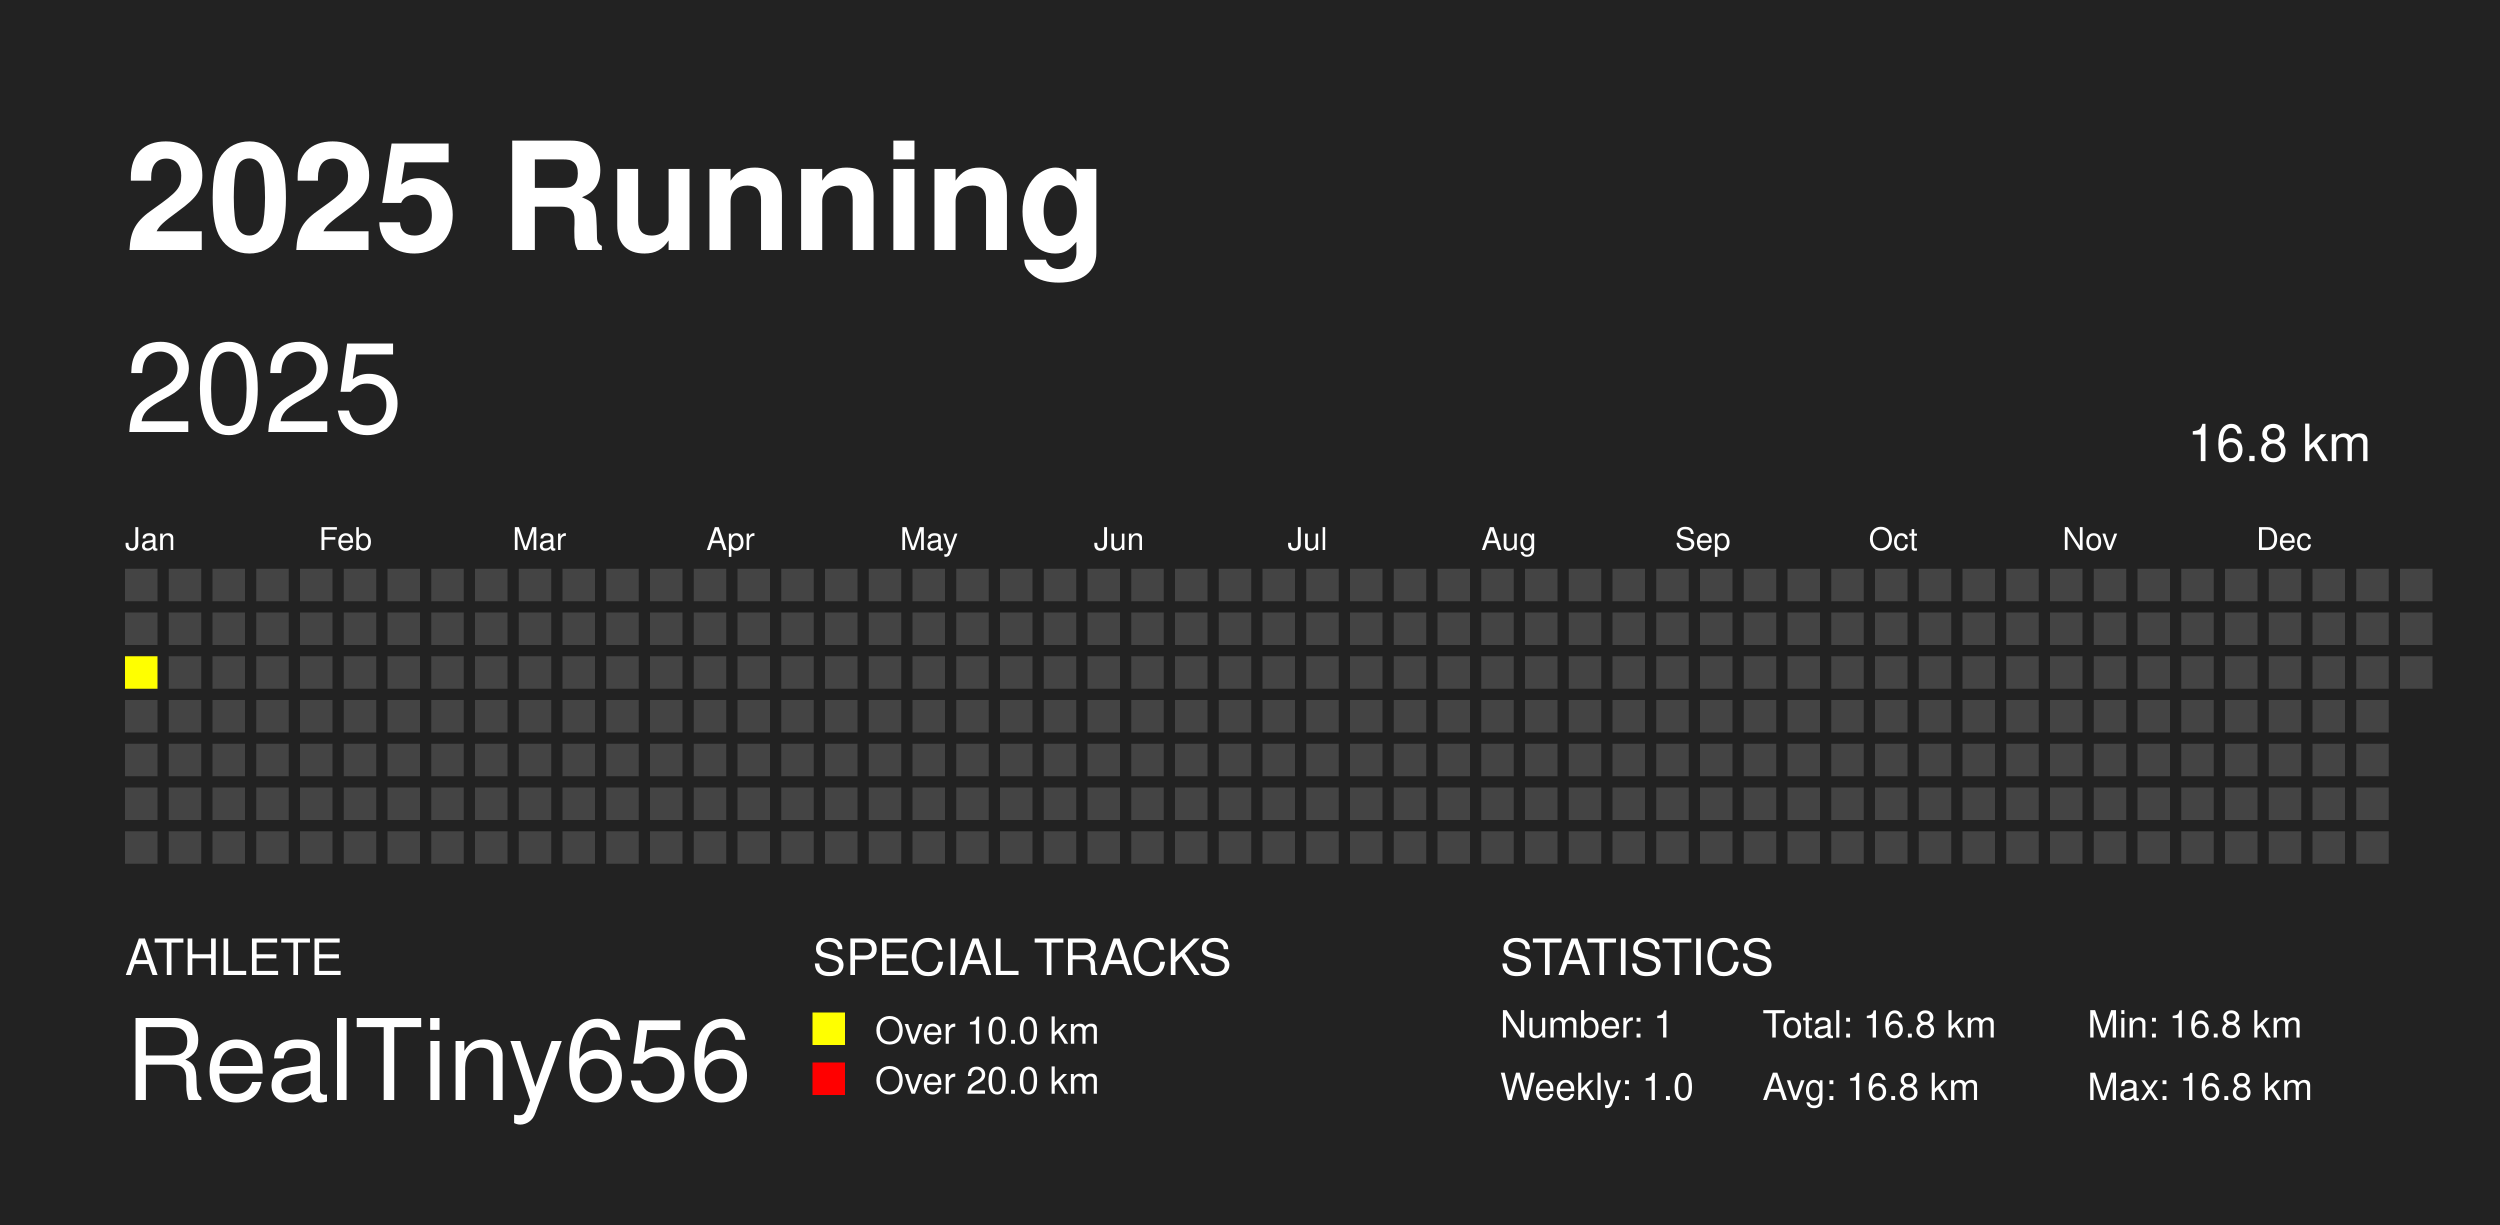
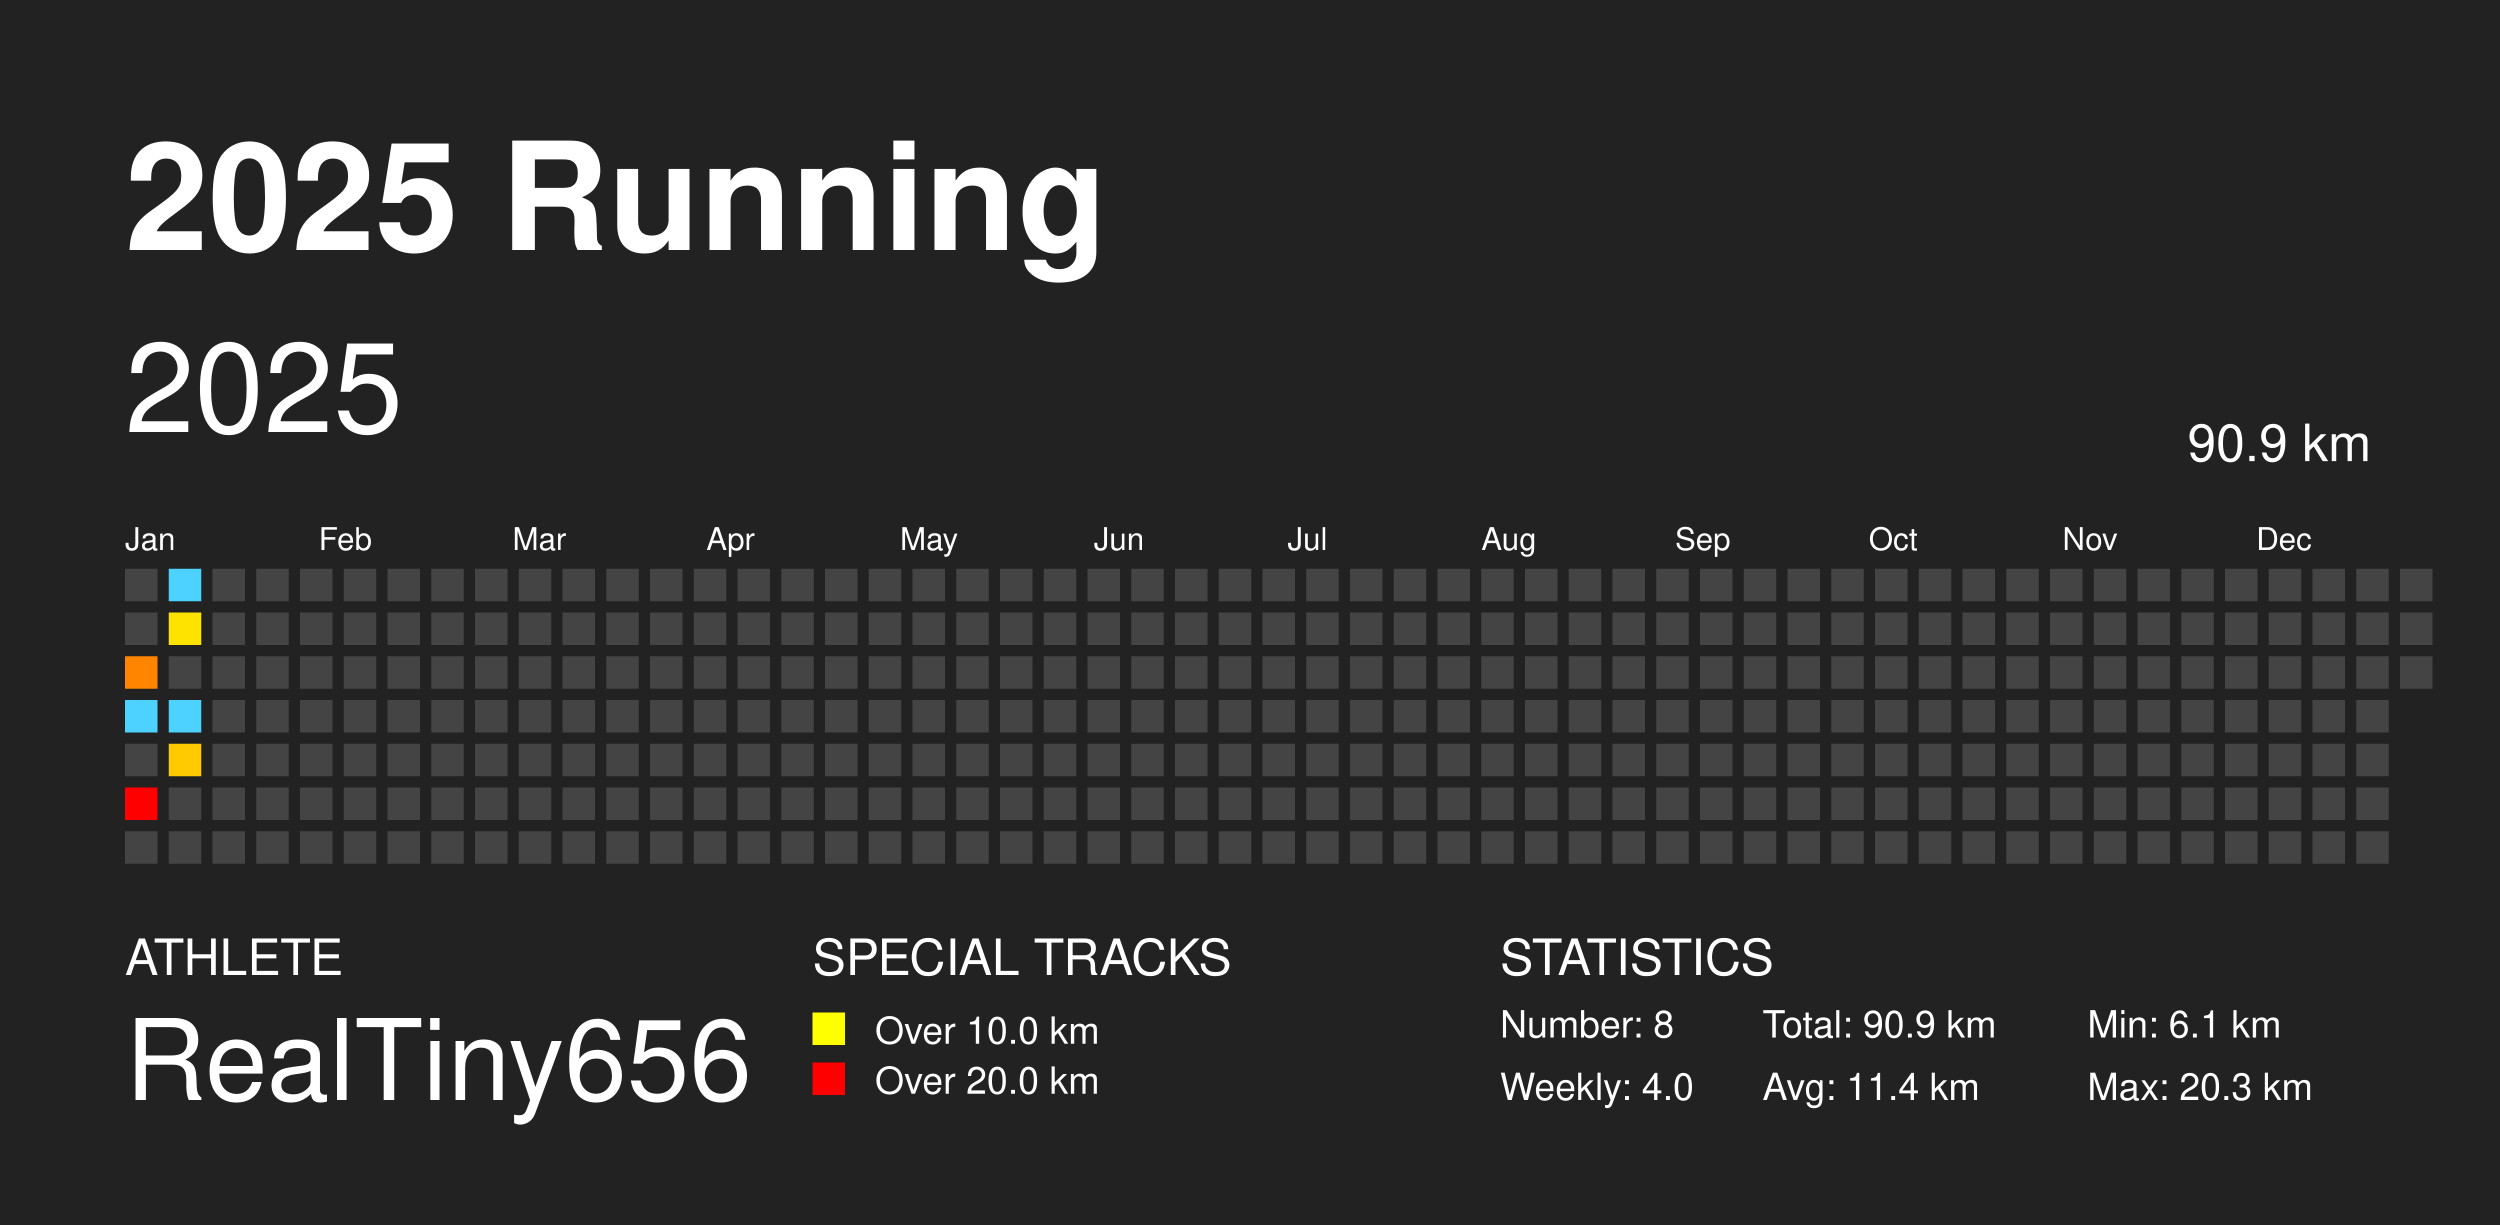
<svg xmlns="http://www.w3.org/2000/svg" baseProfile="full" height="98mm" version="1.1" viewBox="0,0,200,98" width="200mm">
  <defs />
  <rect fill="#222222" height="98" width="200" x="0" y="0" />
  <text fill="#FFFFFF" style="font-size:12px; font-family: system-ui, -apple-system, BlinkMacSystemFont, &quot;Helvetica Neue&quot;, Helvetica, &quot;Segoe UI&quot;, Arial, &quot;PingFang SC&quot;, &quot;Hiragino Sans GB&quot;, &quot;Heiti SC&quot;, &quot;Microsoft YaHei&quot;, &quot;WenQuanYi Micro Hei&quot;, sans-serif; font-weight:bold;" x="10" y="20">2025 Running</text>
  <text fill="#FFFFFF" style="font-size:4px; font-family: system-ui, -apple-system, BlinkMacSystemFont, &quot;Helvetica Neue&quot;, Helvetica, &quot;Segoe UI&quot;, Arial, &quot;PingFang SC&quot;, &quot;Hiragino Sans GB&quot;, &quot;Heiti SC&quot;, &quot;Microsoft YaHei&quot;, &quot;WenQuanYi Micro Hei&quot;, sans-serif;" x="10" y="78">ATHLETE</text>
  <text fill="#FFFFFF" style="font-size:9px; font-family: system-ui, -apple-system, BlinkMacSystemFont, &quot;Helvetica Neue&quot;, Helvetica, &quot;Segoe UI&quot;, Arial, &quot;PingFang SC&quot;, &quot;Hiragino Sans GB&quot;, &quot;Heiti SC&quot;, &quot;Microsoft YaHei&quot;, &quot;WenQuanYi Micro Hei&quot;, sans-serif;" x="10" y="88">RealTiny656</text>
  <text fill="#FFFFFF" style="font-size:4px; font-family: system-ui, -apple-system, BlinkMacSystemFont, &quot;Helvetica Neue&quot;, Helvetica, &quot;Segoe UI&quot;, Arial, &quot;PingFang SC&quot;, &quot;Hiragino Sans GB&quot;, &quot;Heiti SC&quot;, &quot;Microsoft YaHei&quot;, &quot;WenQuanYi Micro Hei&quot;, sans-serif;" x="65" y="78">SPECIAL TRACKS</text>
  <rect fill="yellow" height="2.6" width="2.6" x="65" y="81" />
  <text fill="#FFFFFF" style="font-size:3px; font-family: system-ui, -apple-system, BlinkMacSystemFont, &quot;Helvetica Neue&quot;, Helvetica, &quot;Segoe UI&quot;, Arial, &quot;PingFang SC&quot;, &quot;Hiragino Sans GB&quot;, &quot;Heiti SC&quot;, &quot;Microsoft YaHei&quot;, &quot;WenQuanYi Micro Hei&quot;, sans-serif;" x="70" y="83.5">Over 10.0 km</text>
  <rect fill="red" height="2.6" width="2.6" x="65" y="85" />
  <text fill="#FFFFFF" style="font-size:3px; font-family: system-ui, -apple-system, BlinkMacSystemFont, &quot;Helvetica Neue&quot;, Helvetica, &quot;Segoe UI&quot;, Arial, &quot;PingFang SC&quot;, &quot;Hiragino Sans GB&quot;, &quot;Heiti SC&quot;, &quot;Microsoft YaHei&quot;, &quot;WenQuanYi Micro Hei&quot;, sans-serif;" x="70" y="87.5">Over 20.0 km</text>
  <text fill="#FFFFFF" style="font-size:4px; font-family: system-ui, -apple-system, BlinkMacSystemFont, &quot;Helvetica Neue&quot;, Helvetica, &quot;Segoe UI&quot;, Arial, &quot;PingFang SC&quot;, &quot;Hiragino Sans GB&quot;, &quot;Heiti SC&quot;, &quot;Microsoft YaHei&quot;, &quot;WenQuanYi Micro Hei&quot;, sans-serif;" x="120" y="78">STATISTICS</text>
-   <text fill="#FFFFFF" style="font-size:3px; font-family: system-ui, -apple-system, BlinkMacSystemFont, &quot;Helvetica Neue&quot;, Helvetica, &quot;Segoe UI&quot;, Arial, &quot;PingFang SC&quot;, &quot;Hiragino Sans GB&quot;, &quot;Heiti SC&quot;, &quot;Microsoft YaHei&quot;, &quot;WenQuanYi Micro Hei&quot;, sans-serif;" x="120" y="83">Number: 1</text>
-   <text fill="#FFFFFF" style="font-size:3px; font-family: system-ui, -apple-system, BlinkMacSystemFont, &quot;Helvetica Neue&quot;, Helvetica, &quot;Segoe UI&quot;, Arial, &quot;PingFang SC&quot;, &quot;Hiragino Sans GB&quot;, &quot;Heiti SC&quot;, &quot;Microsoft YaHei&quot;, &quot;WenQuanYi Micro Hei&quot;, sans-serif;" x="120" y="88">Weekly: 1.0</text>
-   <text fill="#FFFFFF" style="font-size:3px; font-family: system-ui, -apple-system, BlinkMacSystemFont, &quot;Helvetica Neue&quot;, Helvetica, &quot;Segoe UI&quot;, Arial, &quot;PingFang SC&quot;, &quot;Hiragino Sans GB&quot;, &quot;Heiti SC&quot;, &quot;Microsoft YaHei&quot;, &quot;WenQuanYi Micro Hei&quot;, sans-serif;" x="141" y="83">Total: 16.8 km</text>
-   <text fill="#FFFFFF" style="font-size:3px; font-family: system-ui, -apple-system, BlinkMacSystemFont, &quot;Helvetica Neue&quot;, Helvetica, &quot;Segoe UI&quot;, Arial, &quot;PingFang SC&quot;, &quot;Hiragino Sans GB&quot;, &quot;Heiti SC&quot;, &quot;Microsoft YaHei&quot;, &quot;WenQuanYi Micro Hei&quot;, sans-serif;" x="141" y="88">Avg: 16.8 km</text>
-   <text fill="#FFFFFF" style="font-size:3px; font-family: system-ui, -apple-system, BlinkMacSystemFont, &quot;Helvetica Neue&quot;, Helvetica, &quot;Segoe UI&quot;, Arial, &quot;PingFang SC&quot;, &quot;Hiragino Sans GB&quot;, &quot;Heiti SC&quot;, &quot;Microsoft YaHei&quot;, &quot;WenQuanYi Micro Hei&quot;, sans-serif;" x="167" y="83">Min: 16.8 km</text>
-   <text fill="#FFFFFF" style="font-size:3px; font-family: system-ui, -apple-system, BlinkMacSystemFont, &quot;Helvetica Neue&quot;, Helvetica, &quot;Segoe UI&quot;, Arial, &quot;PingFang SC&quot;, &quot;Hiragino Sans GB&quot;, &quot;Heiti SC&quot;, &quot;Microsoft YaHei&quot;, &quot;WenQuanYi Micro Hei&quot;, sans-serif;" x="167" y="88">Max: 16.8 km</text>
+   <text fill="#FFFFFF" style="font-size:3px; font-family: system-ui, -apple-system, BlinkMacSystemFont, &quot;Helvetica Neue&quot;, Helvetica, &quot;Segoe UI&quot;, Arial, &quot;PingFang SC&quot;, &quot;Hiragino Sans GB&quot;, &quot;Heiti SC&quot;, &quot;Microsoft YaHei&quot;, &quot;WenQuanYi Micro Hei&quot;, sans-serif;" x="120" y="83">Number: 8</text>
+   <text fill="#FFFFFF" style="font-size:3px; font-family: system-ui, -apple-system, BlinkMacSystemFont, &quot;Helvetica Neue&quot;, Helvetica, &quot;Segoe UI&quot;, Arial, &quot;PingFang SC&quot;, &quot;Hiragino Sans GB&quot;, &quot;Heiti SC&quot;, &quot;Microsoft YaHei&quot;, &quot;WenQuanYi Micro Hei&quot;, sans-serif;" x="120" y="88">Weekly: 4.0</text>
+   <text fill="#FFFFFF" style="font-size:3px; font-family: system-ui, -apple-system, BlinkMacSystemFont, &quot;Helvetica Neue&quot;, Helvetica, &quot;Segoe UI&quot;, Arial, &quot;PingFang SC&quot;, &quot;Hiragino Sans GB&quot;, &quot;Heiti SC&quot;, &quot;Microsoft YaHei&quot;, &quot;WenQuanYi Micro Hei&quot;, sans-serif;" x="141" y="83">Total: 90.9 km</text>
+   <text fill="#FFFFFF" style="font-size:3px; font-family: system-ui, -apple-system, BlinkMacSystemFont, &quot;Helvetica Neue&quot;, Helvetica, &quot;Segoe UI&quot;, Arial, &quot;PingFang SC&quot;, &quot;Hiragino Sans GB&quot;, &quot;Heiti SC&quot;, &quot;Microsoft YaHei&quot;, &quot;WenQuanYi Micro Hei&quot;, sans-serif;" x="141" y="88">Avg: 11.4 km</text>
+   <text fill="#FFFFFF" style="font-size:3px; font-family: system-ui, -apple-system, BlinkMacSystemFont, &quot;Helvetica Neue&quot;, Helvetica, &quot;Segoe UI&quot;, Arial, &quot;PingFang SC&quot;, &quot;Hiragino Sans GB&quot;, &quot;Heiti SC&quot;, &quot;Microsoft YaHei&quot;, &quot;WenQuanYi Micro Hei&quot;, sans-serif;" x="167" y="83">Min: 6.1 km</text>
+   <text fill="#FFFFFF" style="font-size:3px; font-family: system-ui, -apple-system, BlinkMacSystemFont, &quot;Helvetica Neue&quot;, Helvetica, &quot;Segoe UI&quot;, Arial, &quot;PingFang SC&quot;, &quot;Hiragino Sans GB&quot;, &quot;Heiti SC&quot;, &quot;Microsoft YaHei&quot;, &quot;WenQuanYi Micro Hei&quot;, sans-serif;" x="167" y="88">Max: 20.3 km</text>
  <text dominant-baseline="hanging" fill="#FFFFFF" style="font-size:10.0px; font-family: system-ui, -apple-system, BlinkMacSystemFont, &quot;Helvetica Neue&quot;, Helvetica, &quot;Segoe UI&quot;, Arial, &quot;PingFang SC&quot;, &quot;Hiragino Sans GB&quot;, &quot;Heiti SC&quot;, &quot;Microsoft YaHei&quot;, &quot;WenQuanYi Micro Hei&quot;, sans-serif;" x="10" y="30">2025</text>
-   <text dominant-baseline="hanging" fill="#FFFFFF" style="font-size:4.125px; font-family: system-ui, -apple-system, BlinkMacSystemFont, &quot;Helvetica Neue&quot;, Helvetica, &quot;Segoe UI&quot;, Arial, &quot;PingFang SC&quot;, &quot;Hiragino Sans GB&quot;, &quot;Heiti SC&quot;, &quot;Microsoft YaHei&quot;, &quot;WenQuanYi Micro Hei&quot;, sans-serif;" x="175" y="35">16.8 km</text>
+   <text dominant-baseline="hanging" fill="#FFFFFF" style="font-size:4.125px; font-family: system-ui, -apple-system, BlinkMacSystemFont, &quot;Helvetica Neue&quot;, Helvetica, &quot;Segoe UI&quot;, Arial, &quot;PingFang SC&quot;, &quot;Hiragino Sans GB&quot;, &quot;Heiti SC&quot;, &quot;Microsoft YaHei&quot;, &quot;WenQuanYi Micro Hei&quot;, sans-serif;" x="175" y="35">90.9 km</text>
  <text fill="#FFFFFF" style="font-size:2.5px; font-family: system-ui, -apple-system, BlinkMacSystemFont, &quot;Helvetica Neue&quot;, Helvetica, &quot;Segoe UI&quot;, Arial, &quot;PingFang SC&quot;, &quot;Hiragino Sans GB&quot;, &quot;Heiti SC&quot;, &quot;Microsoft YaHei&quot;, &quot;WenQuanYi Micro Hei&quot;, sans-serif;" x="10.0" y="44">Jan</text>
  <text fill="#FFFFFF" style="font-size:2.5px; font-family: system-ui, -apple-system, BlinkMacSystemFont, &quot;Helvetica Neue&quot;, Helvetica, &quot;Segoe UI&quot;, Arial, &quot;PingFang SC&quot;, &quot;Hiragino Sans GB&quot;, &quot;Heiti SC&quot;, &quot;Microsoft YaHei&quot;, &quot;WenQuanYi Micro Hei&quot;, sans-serif;" x="25.5" y="44">Feb</text>
  <text fill="#FFFFFF" style="font-size:2.5px; font-family: system-ui, -apple-system, BlinkMacSystemFont, &quot;Helvetica Neue&quot;, Helvetica, &quot;Segoe UI&quot;, Arial, &quot;PingFang SC&quot;, &quot;Hiragino Sans GB&quot;, &quot;Heiti SC&quot;, &quot;Microsoft YaHei&quot;, &quot;WenQuanYi Micro Hei&quot;, sans-serif;" x="41.0" y="44">Mar</text>
  <text fill="#FFFFFF" style="font-size:2.5px; font-family: system-ui, -apple-system, BlinkMacSystemFont, &quot;Helvetica Neue&quot;, Helvetica, &quot;Segoe UI&quot;, Arial, &quot;PingFang SC&quot;, &quot;Hiragino Sans GB&quot;, &quot;Heiti SC&quot;, &quot;Microsoft YaHei&quot;, &quot;WenQuanYi Micro Hei&quot;, sans-serif;" x="56.5" y="44">Apr</text>
  <text fill="#FFFFFF" style="font-size:2.5px; font-family: system-ui, -apple-system, BlinkMacSystemFont, &quot;Helvetica Neue&quot;, Helvetica, &quot;Segoe UI&quot;, Arial, &quot;PingFang SC&quot;, &quot;Hiragino Sans GB&quot;, &quot;Heiti SC&quot;, &quot;Microsoft YaHei&quot;, &quot;WenQuanYi Micro Hei&quot;, sans-serif;" x="72.0" y="44">May</text>
  <text fill="#FFFFFF" style="font-size:2.5px; font-family: system-ui, -apple-system, BlinkMacSystemFont, &quot;Helvetica Neue&quot;, Helvetica, &quot;Segoe UI&quot;, Arial, &quot;PingFang SC&quot;, &quot;Hiragino Sans GB&quot;, &quot;Heiti SC&quot;, &quot;Microsoft YaHei&quot;, &quot;WenQuanYi Micro Hei&quot;, sans-serif;" x="87.5" y="44">Jun</text>
  <text fill="#FFFFFF" style="font-size:2.5px; font-family: system-ui, -apple-system, BlinkMacSystemFont, &quot;Helvetica Neue&quot;, Helvetica, &quot;Segoe UI&quot;, Arial, &quot;PingFang SC&quot;, &quot;Hiragino Sans GB&quot;, &quot;Heiti SC&quot;, &quot;Microsoft YaHei&quot;, &quot;WenQuanYi Micro Hei&quot;, sans-serif;" x="103.0" y="44">Jul</text>
  <text fill="#FFFFFF" style="font-size:2.5px; font-family: system-ui, -apple-system, BlinkMacSystemFont, &quot;Helvetica Neue&quot;, Helvetica, &quot;Segoe UI&quot;, Arial, &quot;PingFang SC&quot;, &quot;Hiragino Sans GB&quot;, &quot;Heiti SC&quot;, &quot;Microsoft YaHei&quot;, &quot;WenQuanYi Micro Hei&quot;, sans-serif;" x="118.5" y="44">Aug</text>
  <text fill="#FFFFFF" style="font-size:2.5px; font-family: system-ui, -apple-system, BlinkMacSystemFont, &quot;Helvetica Neue&quot;, Helvetica, &quot;Segoe UI&quot;, Arial, &quot;PingFang SC&quot;, &quot;Hiragino Sans GB&quot;, &quot;Heiti SC&quot;, &quot;Microsoft YaHei&quot;, &quot;WenQuanYi Micro Hei&quot;, sans-serif;" x="134.0" y="44">Sep</text>
  <text fill="#FFFFFF" style="font-size:2.5px; font-family: system-ui, -apple-system, BlinkMacSystemFont, &quot;Helvetica Neue&quot;, Helvetica, &quot;Segoe UI&quot;, Arial, &quot;PingFang SC&quot;, &quot;Hiragino Sans GB&quot;, &quot;Heiti SC&quot;, &quot;Microsoft YaHei&quot;, &quot;WenQuanYi Micro Hei&quot;, sans-serif;" x="149.5" y="44">Oct</text>
  <text fill="#FFFFFF" style="font-size:2.5px; font-family: system-ui, -apple-system, BlinkMacSystemFont, &quot;Helvetica Neue&quot;, Helvetica, &quot;Segoe UI&quot;, Arial, &quot;PingFang SC&quot;, &quot;Hiragino Sans GB&quot;, &quot;Heiti SC&quot;, &quot;Microsoft YaHei&quot;, &quot;WenQuanYi Micro Hei&quot;, sans-serif;" x="165.0" y="44">Nov</text>
  <text fill="#FFFFFF" style="font-size:2.5px; font-family: system-ui, -apple-system, BlinkMacSystemFont, &quot;Helvetica Neue&quot;, Helvetica, &quot;Segoe UI&quot;, Arial, &quot;PingFang SC&quot;, &quot;Hiragino Sans GB&quot;, &quot;Heiti SC&quot;, &quot;Microsoft YaHei&quot;, &quot;WenQuanYi Micro Hei&quot;, sans-serif;" x="180.5" y="44">Dec</text>
  <rect fill="#444444" height="2.6" width="2.6" x="10.0" y="45.5" />
  <rect fill="#444444" height="2.6" width="2.6" x="10.0" y="49.0" />
-   <rect fill="yellow" height="2.6" width="2.6" x="10.0" y="52.5" />
-   <rect fill="#444444" height="2.6" width="2.6" x="10.0" y="56.0" />
+   <rect fill="#ff8500" height="2.6" width="2.6" x="10.0" y="52.5" />
+   <rect fill="#4dd2ff" height="2.6" width="2.6" x="10.0" y="56.0" />
  <rect fill="#444444" height="2.6" width="2.6" x="10.0" y="59.5" />
-   <rect fill="#444444" height="2.6" width="2.6" x="10.0" y="63.0" />
+   <rect fill="red" height="2.6" width="2.6" x="10.0" y="63.0" />
  <rect fill="#444444" height="2.6" width="2.6" x="10.0" y="66.5" />
-   <rect fill="#444444" height="2.6" width="2.6" x="13.5" y="45.5" />
-   <rect fill="#444444" height="2.6" width="2.6" x="13.5" y="49.0" />
+   <rect fill="#4dd2ff" height="2.6" width="2.6" x="13.5" y="45.5" />
+   <rect fill="#ffe300" height="2.6" width="2.6" x="13.5" y="49.0" />
  <rect fill="#444444" height="2.6" width="2.6" x="13.5" y="52.5" />
-   <rect fill="#444444" height="2.6" width="2.6" x="13.5" y="56.0" />
-   <rect fill="#444444" height="2.6" width="2.6" x="13.5" y="59.5" />
+   <rect fill="#4dd2ff" height="2.6" width="2.6" x="13.5" y="56.0" />
+   <rect fill="#ffca00" height="2.6" width="2.6" x="13.5" y="59.5" />
  <rect fill="#444444" height="2.6" width="2.6" x="13.5" y="63.0" />
  <rect fill="#444444" height="2.6" width="2.6" x="13.5" y="66.5" />
  <rect fill="#444444" height="2.6" width="2.6" x="17.0" y="45.5" />
  <rect fill="#444444" height="2.6" width="2.6" x="17.0" y="49.0" />
  <rect fill="#444444" height="2.6" width="2.6" x="17.0" y="52.5" />
  <rect fill="#444444" height="2.6" width="2.6" x="17.0" y="56.0" />
  <rect fill="#444444" height="2.6" width="2.6" x="17.0" y="59.5" />
  <rect fill="#444444" height="2.6" width="2.6" x="17.0" y="63.0" />
  <rect fill="#444444" height="2.6" width="2.6" x="17.0" y="66.5" />
  <rect fill="#444444" height="2.6" width="2.6" x="20.5" y="45.5" />
  <rect fill="#444444" height="2.6" width="2.6" x="20.5" y="49.0" />
  <rect fill="#444444" height="2.6" width="2.6" x="20.5" y="52.5" />
  <rect fill="#444444" height="2.6" width="2.6" x="20.5" y="56.0" />
  <rect fill="#444444" height="2.6" width="2.6" x="20.5" y="59.5" />
  <rect fill="#444444" height="2.6" width="2.6" x="20.5" y="63.0" />
  <rect fill="#444444" height="2.6" width="2.6" x="20.5" y="66.5" />
  <rect fill="#444444" height="2.6" width="2.6" x="24.0" y="45.5" />
  <rect fill="#444444" height="2.6" width="2.6" x="24.0" y="49.0" />
  <rect fill="#444444" height="2.6" width="2.6" x="24.0" y="52.5" />
  <rect fill="#444444" height="2.6" width="2.6" x="24.0" y="56.0" />
  <rect fill="#444444" height="2.6" width="2.6" x="24.0" y="59.5" />
  <rect fill="#444444" height="2.6" width="2.6" x="24.0" y="63.0" />
  <rect fill="#444444" height="2.6" width="2.6" x="24.0" y="66.5" />
  <rect fill="#444444" height="2.6" width="2.6" x="27.5" y="45.5" />
  <rect fill="#444444" height="2.6" width="2.6" x="27.5" y="49.0" />
  <rect fill="#444444" height="2.6" width="2.6" x="27.5" y="52.5" />
  <rect fill="#444444" height="2.6" width="2.6" x="27.5" y="56.0" />
  <rect fill="#444444" height="2.6" width="2.6" x="27.5" y="59.5" />
  <rect fill="#444444" height="2.6" width="2.6" x="27.5" y="63.0" />
  <rect fill="#444444" height="2.6" width="2.6" x="27.5" y="66.5" />
  <rect fill="#444444" height="2.6" width="2.6" x="31.0" y="45.5" />
  <rect fill="#444444" height="2.6" width="2.6" x="31.0" y="49.0" />
  <rect fill="#444444" height="2.6" width="2.6" x="31.0" y="52.5" />
  <rect fill="#444444" height="2.6" width="2.6" x="31.0" y="56.0" />
  <rect fill="#444444" height="2.6" width="2.6" x="31.0" y="59.5" />
  <rect fill="#444444" height="2.6" width="2.6" x="31.0" y="63.0" />
  <rect fill="#444444" height="2.6" width="2.6" x="31.0" y="66.5" />
  <rect fill="#444444" height="2.6" width="2.6" x="34.5" y="45.5" />
  <rect fill="#444444" height="2.6" width="2.6" x="34.5" y="49.0" />
  <rect fill="#444444" height="2.6" width="2.6" x="34.5" y="52.5" />
  <rect fill="#444444" height="2.6" width="2.6" x="34.5" y="56.0" />
  <rect fill="#444444" height="2.6" width="2.6" x="34.5" y="59.5" />
  <rect fill="#444444" height="2.6" width="2.6" x="34.5" y="63.0" />
  <rect fill="#444444" height="2.6" width="2.6" x="34.5" y="66.5" />
  <rect fill="#444444" height="2.6" width="2.6" x="38.0" y="45.5" />
  <rect fill="#444444" height="2.6" width="2.6" x="38.0" y="49.0" />
  <rect fill="#444444" height="2.6" width="2.6" x="38.0" y="52.5" />
  <rect fill="#444444" height="2.6" width="2.6" x="38.0" y="56.0" />
  <rect fill="#444444" height="2.6" width="2.6" x="38.0" y="59.5" />
  <rect fill="#444444" height="2.6" width="2.6" x="38.0" y="63.0" />
  <rect fill="#444444" height="2.6" width="2.6" x="38.0" y="66.5" />
  <rect fill="#444444" height="2.6" width="2.6" x="41.5" y="45.5" />
  <rect fill="#444444" height="2.6" width="2.6" x="41.5" y="49.0" />
  <rect fill="#444444" height="2.6" width="2.6" x="41.5" y="52.5" />
  <rect fill="#444444" height="2.6" width="2.6" x="41.5" y="56.0" />
  <rect fill="#444444" height="2.6" width="2.6" x="41.5" y="59.5" />
  <rect fill="#444444" height="2.6" width="2.6" x="41.5" y="63.0" />
  <rect fill="#444444" height="2.6" width="2.6" x="41.5" y="66.5" />
  <rect fill="#444444" height="2.6" width="2.6" x="45.0" y="45.5" />
  <rect fill="#444444" height="2.6" width="2.6" x="45.0" y="49.0" />
  <rect fill="#444444" height="2.6" width="2.6" x="45.0" y="52.5" />
  <rect fill="#444444" height="2.6" width="2.6" x="45.0" y="56.0" />
  <rect fill="#444444" height="2.6" width="2.6" x="45.0" y="59.5" />
  <rect fill="#444444" height="2.6" width="2.6" x="45.0" y="63.0" />
  <rect fill="#444444" height="2.6" width="2.6" x="45.0" y="66.5" />
  <rect fill="#444444" height="2.6" width="2.6" x="48.5" y="45.5" />
  <rect fill="#444444" height="2.6" width="2.6" x="48.5" y="49.0" />
  <rect fill="#444444" height="2.6" width="2.6" x="48.5" y="52.5" />
  <rect fill="#444444" height="2.6" width="2.6" x="48.5" y="56.0" />
  <rect fill="#444444" height="2.6" width="2.6" x="48.5" y="59.5" />
  <rect fill="#444444" height="2.6" width="2.6" x="48.5" y="63.0" />
  <rect fill="#444444" height="2.6" width="2.6" x="48.5" y="66.5" />
  <rect fill="#444444" height="2.6" width="2.6" x="52.0" y="45.5" />
  <rect fill="#444444" height="2.6" width="2.6" x="52.0" y="49.0" />
  <rect fill="#444444" height="2.6" width="2.6" x="52.0" y="52.5" />
  <rect fill="#444444" height="2.6" width="2.6" x="52.0" y="56.0" />
  <rect fill="#444444" height="2.6" width="2.6" x="52.0" y="59.5" />
  <rect fill="#444444" height="2.6" width="2.6" x="52.0" y="63.0" />
  <rect fill="#444444" height="2.6" width="2.6" x="52.0" y="66.5" />
  <rect fill="#444444" height="2.6" width="2.6" x="55.5" y="45.5" />
  <rect fill="#444444" height="2.6" width="2.6" x="55.5" y="49.0" />
  <rect fill="#444444" height="2.6" width="2.6" x="55.5" y="52.5" />
  <rect fill="#444444" height="2.6" width="2.6" x="55.5" y="56.0" />
  <rect fill="#444444" height="2.6" width="2.6" x="55.5" y="59.5" />
  <rect fill="#444444" height="2.6" width="2.6" x="55.5" y="63.0" />
  <rect fill="#444444" height="2.6" width="2.6" x="55.5" y="66.5" />
  <rect fill="#444444" height="2.6" width="2.6" x="59.0" y="45.5" />
  <rect fill="#444444" height="2.6" width="2.6" x="59.0" y="49.0" />
  <rect fill="#444444" height="2.6" width="2.6" x="59.0" y="52.5" />
  <rect fill="#444444" height="2.6" width="2.6" x="59.0" y="56.0" />
  <rect fill="#444444" height="2.6" width="2.6" x="59.0" y="59.5" />
  <rect fill="#444444" height="2.6" width="2.6" x="59.0" y="63.0" />
  <rect fill="#444444" height="2.6" width="2.6" x="59.0" y="66.5" />
  <rect fill="#444444" height="2.6" width="2.6" x="62.5" y="45.5" />
  <rect fill="#444444" height="2.6" width="2.6" x="62.5" y="49.0" />
  <rect fill="#444444" height="2.6" width="2.6" x="62.5" y="52.5" />
  <rect fill="#444444" height="2.6" width="2.6" x="62.5" y="56.0" />
  <rect fill="#444444" height="2.6" width="2.6" x="62.5" y="59.5" />
  <rect fill="#444444" height="2.6" width="2.6" x="62.5" y="63.0" />
  <rect fill="#444444" height="2.6" width="2.6" x="62.5" y="66.5" />
  <rect fill="#444444" height="2.6" width="2.6" x="66.0" y="45.5" />
  <rect fill="#444444" height="2.6" width="2.6" x="66.0" y="49.0" />
  <rect fill="#444444" height="2.6" width="2.6" x="66.0" y="52.5" />
  <rect fill="#444444" height="2.6" width="2.6" x="66.0" y="56.0" />
  <rect fill="#444444" height="2.6" width="2.6" x="66.0" y="59.5" />
  <rect fill="#444444" height="2.6" width="2.6" x="66.0" y="63.0" />
  <rect fill="#444444" height="2.6" width="2.6" x="66.0" y="66.5" />
  <rect fill="#444444" height="2.6" width="2.6" x="69.5" y="45.5" />
  <rect fill="#444444" height="2.6" width="2.6" x="69.5" y="49.0" />
  <rect fill="#444444" height="2.6" width="2.6" x="69.5" y="52.5" />
  <rect fill="#444444" height="2.6" width="2.6" x="69.5" y="56.0" />
  <rect fill="#444444" height="2.6" width="2.6" x="69.5" y="59.5" />
  <rect fill="#444444" height="2.6" width="2.6" x="69.5" y="63.0" />
  <rect fill="#444444" height="2.6" width="2.6" x="69.5" y="66.5" />
  <rect fill="#444444" height="2.6" width="2.6" x="73.0" y="45.5" />
  <rect fill="#444444" height="2.6" width="2.6" x="73.0" y="49.0" />
  <rect fill="#444444" height="2.6" width="2.6" x="73.0" y="52.5" />
  <rect fill="#444444" height="2.6" width="2.6" x="73.0" y="56.0" />
  <rect fill="#444444" height="2.6" width="2.6" x="73.0" y="59.5" />
  <rect fill="#444444" height="2.6" width="2.6" x="73.0" y="63.0" />
  <rect fill="#444444" height="2.6" width="2.6" x="73.0" y="66.5" />
  <rect fill="#444444" height="2.6" width="2.6" x="76.5" y="45.5" />
  <rect fill="#444444" height="2.6" width="2.6" x="76.5" y="49.0" />
  <rect fill="#444444" height="2.6" width="2.6" x="76.5" y="52.5" />
  <rect fill="#444444" height="2.6" width="2.6" x="76.5" y="56.0" />
  <rect fill="#444444" height="2.6" width="2.6" x="76.5" y="59.5" />
  <rect fill="#444444" height="2.6" width="2.6" x="76.5" y="63.0" />
  <rect fill="#444444" height="2.6" width="2.6" x="76.5" y="66.5" />
  <rect fill="#444444" height="2.6" width="2.6" x="80.0" y="45.5" />
  <rect fill="#444444" height="2.6" width="2.6" x="80.0" y="49.0" />
  <rect fill="#444444" height="2.6" width="2.6" x="80.0" y="52.5" />
  <rect fill="#444444" height="2.6" width="2.6" x="80.0" y="56.0" />
  <rect fill="#444444" height="2.6" width="2.6" x="80.0" y="59.5" />
  <rect fill="#444444" height="2.6" width="2.6" x="80.0" y="63.0" />
  <rect fill="#444444" height="2.6" width="2.6" x="80.0" y="66.5" />
  <rect fill="#444444" height="2.6" width="2.6" x="83.5" y="45.5" />
  <rect fill="#444444" height="2.6" width="2.6" x="83.5" y="49.0" />
  <rect fill="#444444" height="2.6" width="2.6" x="83.5" y="52.5" />
  <rect fill="#444444" height="2.6" width="2.6" x="83.5" y="56.0" />
  <rect fill="#444444" height="2.6" width="2.6" x="83.5" y="59.5" />
  <rect fill="#444444" height="2.6" width="2.6" x="83.5" y="63.0" />
  <rect fill="#444444" height="2.6" width="2.6" x="83.5" y="66.5" />
  <rect fill="#444444" height="2.6" width="2.6" x="87.0" y="45.5" />
  <rect fill="#444444" height="2.6" width="2.6" x="87.0" y="49.0" />
  <rect fill="#444444" height="2.6" width="2.6" x="87.0" y="52.5" />
  <rect fill="#444444" height="2.6" width="2.6" x="87.0" y="56.0" />
  <rect fill="#444444" height="2.6" width="2.6" x="87.0" y="59.5" />
  <rect fill="#444444" height="2.6" width="2.6" x="87.0" y="63.0" />
  <rect fill="#444444" height="2.6" width="2.6" x="87.0" y="66.5" />
  <rect fill="#444444" height="2.6" width="2.6" x="90.5" y="45.5" />
  <rect fill="#444444" height="2.6" width="2.6" x="90.5" y="49.0" />
  <rect fill="#444444" height="2.6" width="2.6" x="90.5" y="52.5" />
  <rect fill="#444444" height="2.6" width="2.6" x="90.5" y="56.0" />
  <rect fill="#444444" height="2.6" width="2.6" x="90.5" y="59.5" />
  <rect fill="#444444" height="2.6" width="2.6" x="90.5" y="63.0" />
  <rect fill="#444444" height="2.6" width="2.6" x="90.5" y="66.5" />
  <rect fill="#444444" height="2.6" width="2.6" x="94.0" y="45.5" />
  <rect fill="#444444" height="2.6" width="2.6" x="94.0" y="49.0" />
  <rect fill="#444444" height="2.6" width="2.6" x="94.0" y="52.5" />
  <rect fill="#444444" height="2.6" width="2.6" x="94.0" y="56.0" />
  <rect fill="#444444" height="2.6" width="2.6" x="94.0" y="59.5" />
  <rect fill="#444444" height="2.6" width="2.6" x="94.0" y="63.0" />
  <rect fill="#444444" height="2.6" width="2.6" x="94.0" y="66.5" />
  <rect fill="#444444" height="2.6" width="2.6" x="97.5" y="45.5" />
  <rect fill="#444444" height="2.6" width="2.6" x="97.5" y="49.0" />
  <rect fill="#444444" height="2.6" width="2.6" x="97.5" y="52.5" />
  <rect fill="#444444" height="2.6" width="2.6" x="97.5" y="56.0" />
  <rect fill="#444444" height="2.6" width="2.6" x="97.5" y="59.5" />
  <rect fill="#444444" height="2.6" width="2.6" x="97.5" y="63.0" />
  <rect fill="#444444" height="2.6" width="2.6" x="97.5" y="66.5" />
  <rect fill="#444444" height="2.6" width="2.6" x="101.0" y="45.5" />
  <rect fill="#444444" height="2.6" width="2.6" x="101.0" y="49.0" />
  <rect fill="#444444" height="2.6" width="2.6" x="101.0" y="52.5" />
  <rect fill="#444444" height="2.6" width="2.6" x="101.0" y="56.0" />
  <rect fill="#444444" height="2.6" width="2.6" x="101.0" y="59.5" />
  <rect fill="#444444" height="2.6" width="2.6" x="101.0" y="63.0" />
  <rect fill="#444444" height="2.6" width="2.6" x="101.0" y="66.5" />
  <rect fill="#444444" height="2.6" width="2.6" x="104.5" y="45.5" />
  <rect fill="#444444" height="2.6" width="2.6" x="104.5" y="49.0" />
  <rect fill="#444444" height="2.6" width="2.6" x="104.5" y="52.5" />
  <rect fill="#444444" height="2.6" width="2.6" x="104.5" y="56.0" />
  <rect fill="#444444" height="2.6" width="2.6" x="104.5" y="59.5" />
  <rect fill="#444444" height="2.6" width="2.6" x="104.5" y="63.0" />
  <rect fill="#444444" height="2.6" width="2.6" x="104.5" y="66.5" />
  <rect fill="#444444" height="2.6" width="2.6" x="108.0" y="45.5" />
  <rect fill="#444444" height="2.6" width="2.6" x="108.0" y="49.0" />
  <rect fill="#444444" height="2.6" width="2.6" x="108.0" y="52.5" />
  <rect fill="#444444" height="2.6" width="2.6" x="108.0" y="56.0" />
  <rect fill="#444444" height="2.6" width="2.6" x="108.0" y="59.5" />
  <rect fill="#444444" height="2.6" width="2.6" x="108.0" y="63.0" />
  <rect fill="#444444" height="2.6" width="2.6" x="108.0" y="66.5" />
  <rect fill="#444444" height="2.6" width="2.6" x="111.5" y="45.5" />
  <rect fill="#444444" height="2.6" width="2.6" x="111.5" y="49.0" />
  <rect fill="#444444" height="2.6" width="2.6" x="111.5" y="52.5" />
  <rect fill="#444444" height="2.6" width="2.6" x="111.5" y="56.0" />
  <rect fill="#444444" height="2.6" width="2.6" x="111.5" y="59.5" />
  <rect fill="#444444" height="2.6" width="2.6" x="111.5" y="63.0" />
  <rect fill="#444444" height="2.6" width="2.6" x="111.5" y="66.5" />
  <rect fill="#444444" height="2.6" width="2.6" x="115.0" y="45.5" />
  <rect fill="#444444" height="2.6" width="2.6" x="115.0" y="49.0" />
  <rect fill="#444444" height="2.6" width="2.6" x="115.0" y="52.5" />
  <rect fill="#444444" height="2.6" width="2.6" x="115.0" y="56.0" />
  <rect fill="#444444" height="2.6" width="2.6" x="115.0" y="59.5" />
  <rect fill="#444444" height="2.6" width="2.6" x="115.0" y="63.0" />
  <rect fill="#444444" height="2.6" width="2.6" x="115.0" y="66.5" />
  <rect fill="#444444" height="2.6" width="2.6" x="118.5" y="45.5" />
  <rect fill="#444444" height="2.6" width="2.6" x="118.5" y="49.0" />
  <rect fill="#444444" height="2.6" width="2.6" x="118.5" y="52.5" />
  <rect fill="#444444" height="2.6" width="2.6" x="118.5" y="56.0" />
  <rect fill="#444444" height="2.6" width="2.6" x="118.5" y="59.5" />
  <rect fill="#444444" height="2.6" width="2.6" x="118.5" y="63.0" />
  <rect fill="#444444" height="2.6" width="2.6" x="118.5" y="66.5" />
  <rect fill="#444444" height="2.6" width="2.6" x="122.0" y="45.5" />
  <rect fill="#444444" height="2.6" width="2.6" x="122.0" y="49.0" />
  <rect fill="#444444" height="2.6" width="2.6" x="122.0" y="52.5" />
  <rect fill="#444444" height="2.6" width="2.6" x="122.0" y="56.0" />
  <rect fill="#444444" height="2.6" width="2.6" x="122.0" y="59.5" />
  <rect fill="#444444" height="2.6" width="2.6" x="122.0" y="63.0" />
  <rect fill="#444444" height="2.6" width="2.6" x="122.0" y="66.5" />
  <rect fill="#444444" height="2.6" width="2.6" x="125.5" y="45.5" />
  <rect fill="#444444" height="2.6" width="2.6" x="125.5" y="49.0" />
  <rect fill="#444444" height="2.6" width="2.6" x="125.5" y="52.5" />
  <rect fill="#444444" height="2.6" width="2.6" x="125.5" y="56.0" />
  <rect fill="#444444" height="2.6" width="2.6" x="125.5" y="59.5" />
  <rect fill="#444444" height="2.6" width="2.6" x="125.5" y="63.0" />
  <rect fill="#444444" height="2.6" width="2.6" x="125.5" y="66.5" />
  <rect fill="#444444" height="2.6" width="2.6" x="129.0" y="45.5" />
  <rect fill="#444444" height="2.6" width="2.6" x="129.0" y="49.0" />
  <rect fill="#444444" height="2.6" width="2.6" x="129.0" y="52.5" />
  <rect fill="#444444" height="2.6" width="2.6" x="129.0" y="56.0" />
  <rect fill="#444444" height="2.6" width="2.6" x="129.0" y="59.5" />
  <rect fill="#444444" height="2.6" width="2.6" x="129.0" y="63.0" />
  <rect fill="#444444" height="2.6" width="2.6" x="129.0" y="66.5" />
  <rect fill="#444444" height="2.6" width="2.6" x="132.5" y="45.5" />
  <rect fill="#444444" height="2.6" width="2.6" x="132.5" y="49.0" />
  <rect fill="#444444" height="2.6" width="2.6" x="132.5" y="52.5" />
  <rect fill="#444444" height="2.6" width="2.6" x="132.5" y="56.0" />
  <rect fill="#444444" height="2.6" width="2.6" x="132.5" y="59.5" />
  <rect fill="#444444" height="2.6" width="2.6" x="132.5" y="63.0" />
  <rect fill="#444444" height="2.6" width="2.6" x="132.5" y="66.5" />
  <rect fill="#444444" height="2.6" width="2.6" x="136.0" y="45.5" />
  <rect fill="#444444" height="2.6" width="2.6" x="136.0" y="49.0" />
  <rect fill="#444444" height="2.6" width="2.6" x="136.0" y="52.5" />
  <rect fill="#444444" height="2.6" width="2.6" x="136.0" y="56.0" />
  <rect fill="#444444" height="2.6" width="2.6" x="136.0" y="59.5" />
  <rect fill="#444444" height="2.6" width="2.6" x="136.0" y="63.0" />
  <rect fill="#444444" height="2.6" width="2.6" x="136.0" y="66.5" />
  <rect fill="#444444" height="2.6" width="2.6" x="139.5" y="45.5" />
  <rect fill="#444444" height="2.6" width="2.6" x="139.5" y="49.0" />
  <rect fill="#444444" height="2.6" width="2.6" x="139.5" y="52.5" />
  <rect fill="#444444" height="2.6" width="2.6" x="139.5" y="56.0" />
  <rect fill="#444444" height="2.6" width="2.6" x="139.5" y="59.5" />
  <rect fill="#444444" height="2.6" width="2.6" x="139.5" y="63.0" />
  <rect fill="#444444" height="2.6" width="2.6" x="139.5" y="66.5" />
  <rect fill="#444444" height="2.6" width="2.6" x="143.0" y="45.5" />
  <rect fill="#444444" height="2.6" width="2.6" x="143.0" y="49.0" />
  <rect fill="#444444" height="2.6" width="2.6" x="143.0" y="52.5" />
  <rect fill="#444444" height="2.6" width="2.6" x="143.0" y="56.0" />
  <rect fill="#444444" height="2.6" width="2.6" x="143.0" y="59.5" />
  <rect fill="#444444" height="2.6" width="2.6" x="143.0" y="63.0" />
  <rect fill="#444444" height="2.6" width="2.6" x="143.0" y="66.5" />
  <rect fill="#444444" height="2.6" width="2.6" x="146.5" y="45.5" />
  <rect fill="#444444" height="2.6" width="2.6" x="146.5" y="49.0" />
  <rect fill="#444444" height="2.6" width="2.6" x="146.5" y="52.5" />
  <rect fill="#444444" height="2.6" width="2.6" x="146.5" y="56.0" />
  <rect fill="#444444" height="2.6" width="2.6" x="146.5" y="59.5" />
  <rect fill="#444444" height="2.6" width="2.6" x="146.5" y="63.0" />
  <rect fill="#444444" height="2.6" width="2.6" x="146.5" y="66.5" />
  <rect fill="#444444" height="2.6" width="2.6" x="150.0" y="45.5" />
  <rect fill="#444444" height="2.6" width="2.6" x="150.0" y="49.0" />
  <rect fill="#444444" height="2.6" width="2.6" x="150.0" y="52.5" />
  <rect fill="#444444" height="2.6" width="2.6" x="150.0" y="56.0" />
  <rect fill="#444444" height="2.6" width="2.6" x="150.0" y="59.5" />
  <rect fill="#444444" height="2.6" width="2.6" x="150.0" y="63.0" />
  <rect fill="#444444" height="2.6" width="2.6" x="150.0" y="66.5" />
  <rect fill="#444444" height="2.6" width="2.6" x="153.5" y="45.5" />
  <rect fill="#444444" height="2.6" width="2.6" x="153.5" y="49.0" />
  <rect fill="#444444" height="2.6" width="2.6" x="153.5" y="52.5" />
  <rect fill="#444444" height="2.6" width="2.6" x="153.5" y="56.0" />
  <rect fill="#444444" height="2.6" width="2.6" x="153.5" y="59.5" />
  <rect fill="#444444" height="2.6" width="2.6" x="153.5" y="63.0" />
  <rect fill="#444444" height="2.6" width="2.6" x="153.5" y="66.5" />
  <rect fill="#444444" height="2.6" width="2.6" x="157.0" y="45.5" />
  <rect fill="#444444" height="2.6" width="2.6" x="157.0" y="49.0" />
  <rect fill="#444444" height="2.6" width="2.6" x="157.0" y="52.5" />
  <rect fill="#444444" height="2.6" width="2.6" x="157.0" y="56.0" />
  <rect fill="#444444" height="2.6" width="2.6" x="157.0" y="59.5" />
  <rect fill="#444444" height="2.6" width="2.6" x="157.0" y="63.0" />
  <rect fill="#444444" height="2.6" width="2.6" x="157.0" y="66.5" />
  <rect fill="#444444" height="2.6" width="2.6" x="160.5" y="45.5" />
  <rect fill="#444444" height="2.6" width="2.6" x="160.5" y="49.0" />
  <rect fill="#444444" height="2.6" width="2.6" x="160.5" y="52.5" />
  <rect fill="#444444" height="2.6" width="2.6" x="160.5" y="56.0" />
  <rect fill="#444444" height="2.6" width="2.6" x="160.5" y="59.5" />
  <rect fill="#444444" height="2.6" width="2.6" x="160.5" y="63.0" />
  <rect fill="#444444" height="2.6" width="2.6" x="160.5" y="66.5" />
  <rect fill="#444444" height="2.6" width="2.6" x="164.0" y="45.5" />
  <rect fill="#444444" height="2.6" width="2.6" x="164.0" y="49.0" />
  <rect fill="#444444" height="2.6" width="2.6" x="164.0" y="52.5" />
  <rect fill="#444444" height="2.6" width="2.6" x="164.0" y="56.0" />
  <rect fill="#444444" height="2.6" width="2.6" x="164.0" y="59.5" />
  <rect fill="#444444" height="2.6" width="2.6" x="164.0" y="63.0" />
  <rect fill="#444444" height="2.6" width="2.6" x="164.0" y="66.5" />
  <rect fill="#444444" height="2.6" width="2.6" x="167.5" y="45.5" />
  <rect fill="#444444" height="2.6" width="2.6" x="167.5" y="49.0" />
  <rect fill="#444444" height="2.6" width="2.6" x="167.5" y="52.5" />
  <rect fill="#444444" height="2.6" width="2.6" x="167.5" y="56.0" />
  <rect fill="#444444" height="2.6" width="2.6" x="167.5" y="59.5" />
  <rect fill="#444444" height="2.6" width="2.6" x="167.5" y="63.0" />
  <rect fill="#444444" height="2.6" width="2.6" x="167.5" y="66.5" />
  <rect fill="#444444" height="2.6" width="2.6" x="171.0" y="45.5" />
  <rect fill="#444444" height="2.6" width="2.6" x="171.0" y="49.0" />
  <rect fill="#444444" height="2.6" width="2.6" x="171.0" y="52.5" />
  <rect fill="#444444" height="2.6" width="2.6" x="171.0" y="56.0" />
  <rect fill="#444444" height="2.6" width="2.6" x="171.0" y="59.5" />
  <rect fill="#444444" height="2.6" width="2.6" x="171.0" y="63.0" />
  <rect fill="#444444" height="2.6" width="2.6" x="171.0" y="66.5" />
  <rect fill="#444444" height="2.6" width="2.6" x="174.5" y="45.5" />
  <rect fill="#444444" height="2.6" width="2.6" x="174.5" y="49.0" />
  <rect fill="#444444" height="2.6" width="2.6" x="174.5" y="52.5" />
  <rect fill="#444444" height="2.6" width="2.6" x="174.5" y="56.0" />
  <rect fill="#444444" height="2.6" width="2.6" x="174.5" y="59.5" />
  <rect fill="#444444" height="2.6" width="2.6" x="174.5" y="63.0" />
  <rect fill="#444444" height="2.6" width="2.6" x="174.5" y="66.5" />
  <rect fill="#444444" height="2.6" width="2.6" x="178.0" y="45.5" />
  <rect fill="#444444" height="2.6" width="2.6" x="178.0" y="49.0" />
  <rect fill="#444444" height="2.6" width="2.6" x="178.0" y="52.5" />
  <rect fill="#444444" height="2.6" width="2.6" x="178.0" y="56.0" />
  <rect fill="#444444" height="2.6" width="2.6" x="178.0" y="59.5" />
  <rect fill="#444444" height="2.6" width="2.6" x="178.0" y="63.0" />
  <rect fill="#444444" height="2.6" width="2.6" x="178.0" y="66.5" />
  <rect fill="#444444" height="2.6" width="2.6" x="181.5" y="45.5" />
  <rect fill="#444444" height="2.6" width="2.6" x="181.5" y="49.0" />
  <rect fill="#444444" height="2.6" width="2.6" x="181.5" y="52.5" />
  <rect fill="#444444" height="2.6" width="2.6" x="181.5" y="56.0" />
  <rect fill="#444444" height="2.6" width="2.6" x="181.5" y="59.5" />
  <rect fill="#444444" height="2.6" width="2.6" x="181.5" y="63.0" />
  <rect fill="#444444" height="2.6" width="2.6" x="181.5" y="66.5" />
  <rect fill="#444444" height="2.6" width="2.6" x="185.0" y="45.5" />
  <rect fill="#444444" height="2.6" width="2.6" x="185.0" y="49.0" />
  <rect fill="#444444" height="2.6" width="2.6" x="185.0" y="52.5" />
  <rect fill="#444444" height="2.6" width="2.6" x="185.0" y="56.0" />
  <rect fill="#444444" height="2.6" width="2.6" x="185.0" y="59.5" />
  <rect fill="#444444" height="2.6" width="2.6" x="185.0" y="63.0" />
  <rect fill="#444444" height="2.6" width="2.6" x="185.0" y="66.5" />
  <rect fill="#444444" height="2.6" width="2.6" x="188.5" y="45.5" />
  <rect fill="#444444" height="2.6" width="2.6" x="188.5" y="49.0" />
  <rect fill="#444444" height="2.6" width="2.6" x="188.5" y="52.5" />
  <rect fill="#444444" height="2.6" width="2.6" x="188.5" y="56.0" />
  <rect fill="#444444" height="2.6" width="2.6" x="188.5" y="59.5" />
  <rect fill="#444444" height="2.6" width="2.6" x="188.5" y="63.0" />
  <rect fill="#444444" height="2.6" width="2.6" x="188.5" y="66.5" />
  <rect fill="#444444" height="2.6" width="2.6" x="192.0" y="45.5" />
  <rect fill="#444444" height="2.6" width="2.6" x="192.0" y="49.0" />
  <rect fill="#444444" height="2.6" width="2.6" x="192.0" y="52.5" />
</svg>
